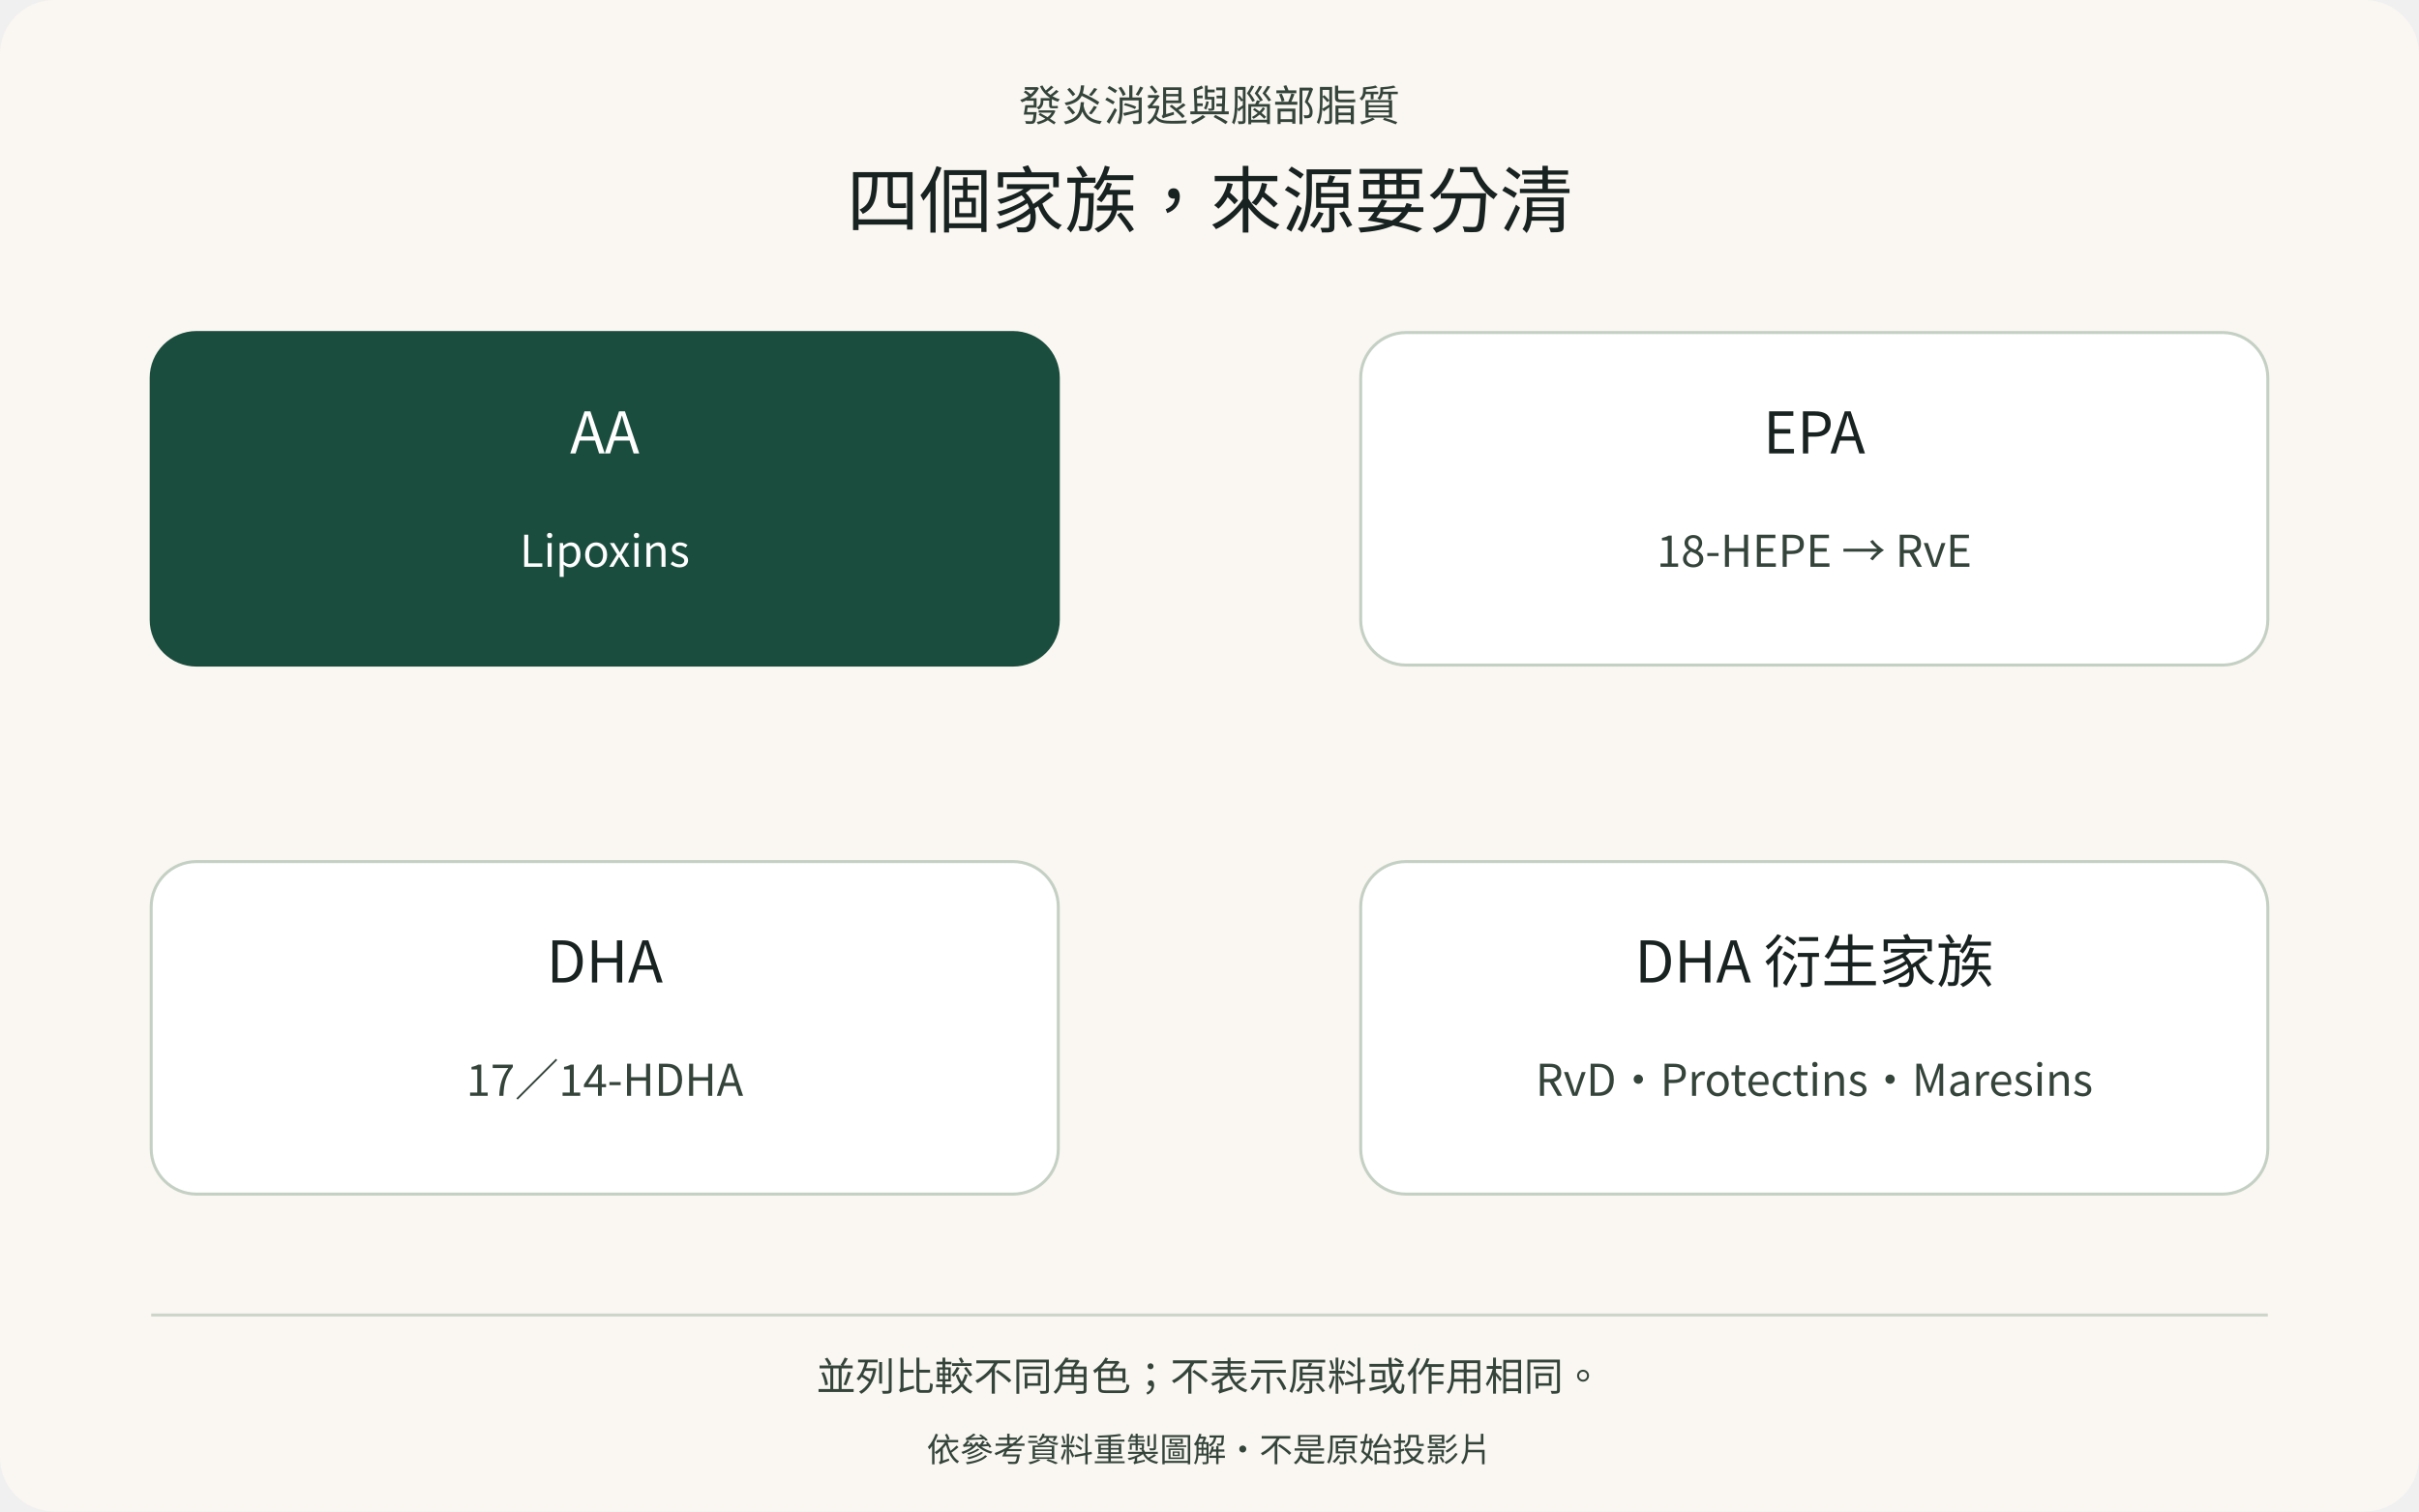
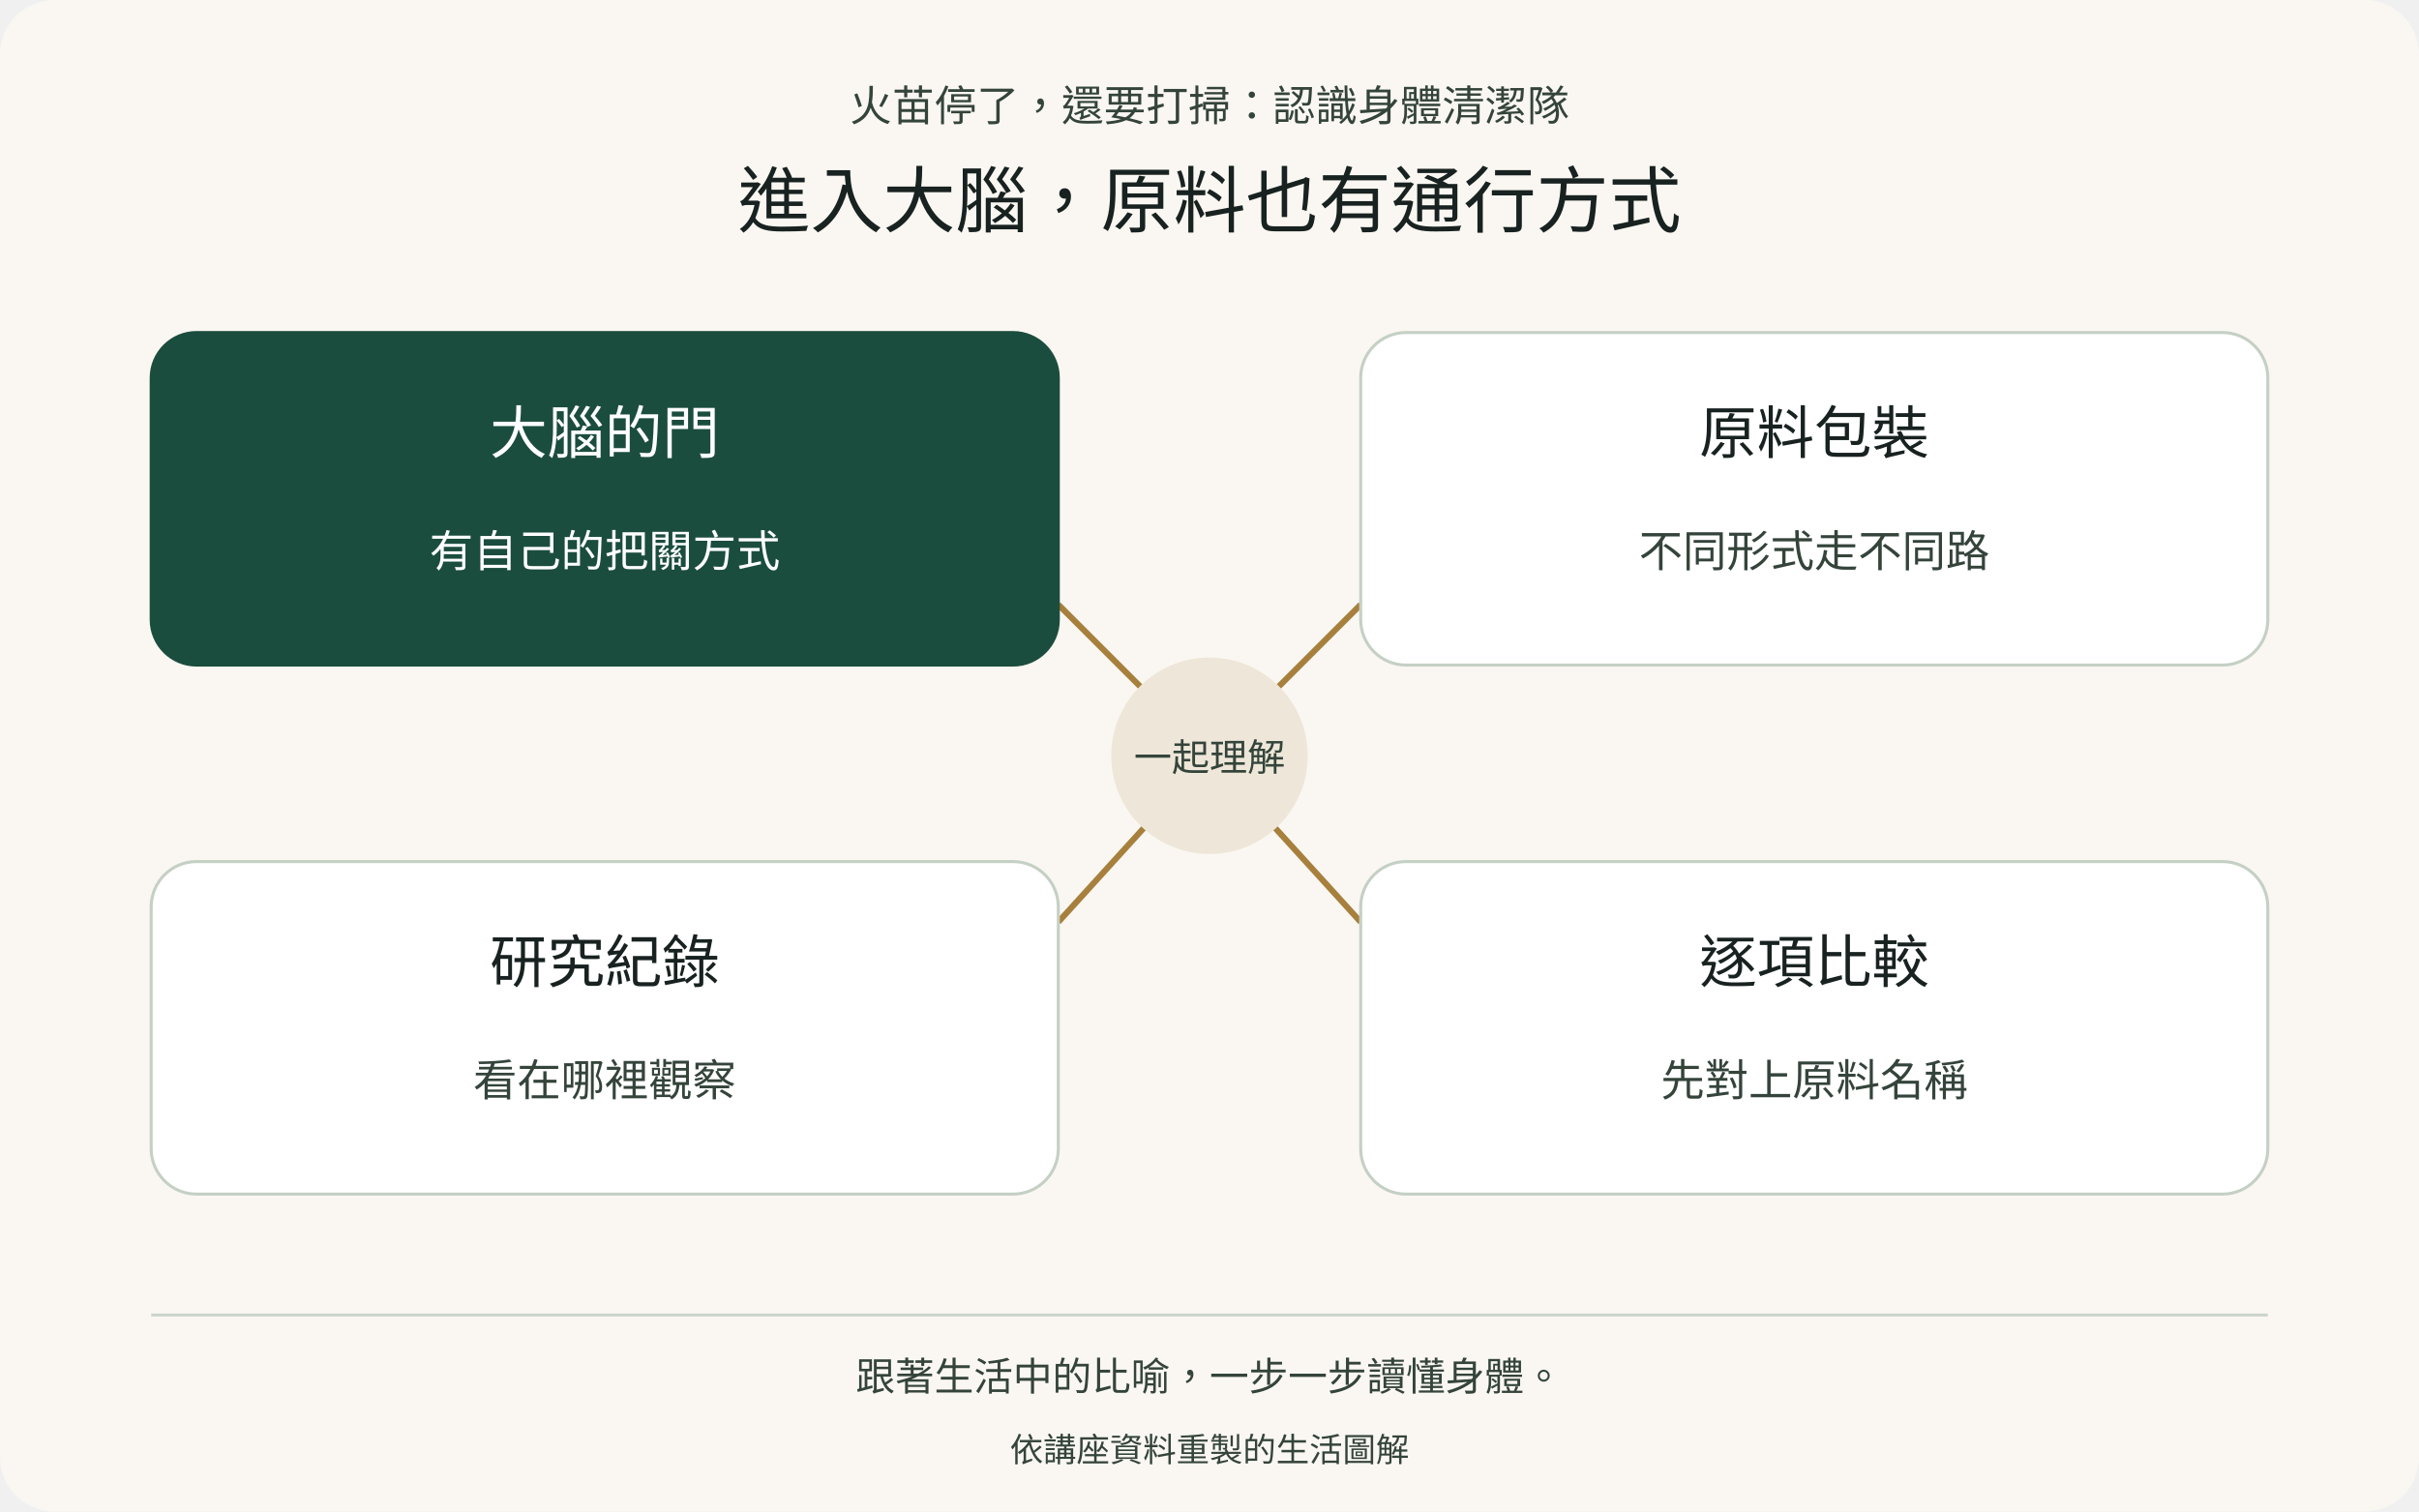
<svg xmlns="http://www.w3.org/2000/svg" width="1600" height="1000" viewBox="0 0 1600 1000" role="img" aria-labelledby="title desc">
  <defs>
    <marker id="arrow" viewBox="0 0 10 10" refX="9" refY="5" markerWidth="4" markerHeight="4" orient="auto">
      <path d="M0 0 10 5 0 10" fill="#A7803D" />
    </marker>
  </defs>
  <rect width="1600" height="1000" rx="36" fill="#FAF7F2" />
  <g font-family="-apple-system,BlinkMacSystemFont,'Noto Sans CJK TC','PingFang TC',sans-serif">
    <text x="800" y="80" text-anchor="middle" font-size="28" fill="#34443B">
-       <tspan x="800" dy="0">發炎消退與腦部脂質</tspan>
+       <tspan x="800" dy="0">火苗停了，還要打掃：認識身體清潔隊</tspan>
    </text>
    <text x="800" y="150" text-anchor="middle" font-size="48" fill="#182220">
-       <tspan x="800" dy="0">四個家族，來源要分清</tspan>
+       <tspan x="800" dy="0">進入大腦，原料也有通行方式</tspan>
    </text>
+     <path d="M700 400 L800 500 L900 400 M800 500 L700 610 M800 500 L900 610" fill="none" stroke="#A7803D" stroke-width="4" />
    <g>
      <rect x="100" y="220" width="600" height="220" rx="30" fill="#1B4D3E" stroke="#1B4D3E" stroke-width="2" />
      <text x="400" y="300" text-anchor="middle" font-size="38" fill="#FFFFFF">
-         <tspan x="400" dy="0">AA</tspan>
+         <tspan x="400" dy="0">大腦的門</tspan>
      </text>
      <text x="400" y="375" text-anchor="middle" font-size="29" fill="#FFFFFF">
-         <tspan x="400" dy="0">Lipoxins</tspan>
+         <tspan x="400" dy="0">有自己的把關方式</tspan>
      </text>
    </g>
    <g>
      <rect x="900" y="220" width="600" height="220" rx="30" fill="#FFFFFF" stroke="#C5D0C4" stroke-width="2" />
      <text x="1200" y="300" text-anchor="middle" font-size="38" fill="#182220">
-         <tspan x="1200" dy="0">EPA</tspan>
+         <tspan x="1200" dy="0">原料包裝</tspan>
      </text>
      <text x="1200" y="375" text-anchor="middle" font-size="29" fill="#34443B">
-         <tspan x="1200" dy="0">18-HEPE → RvE</tspan>
+         <tspan x="1200" dy="0">不同形式走不同路</tspan>
      </text>
    </g>
    <g>
      <rect x="100" y="570" width="600" height="220" rx="30" fill="#FFFFFF" stroke="#C5D0C4" stroke-width="2" />
      <text x="400" y="650" text-anchor="middle" font-size="38" fill="#182220">
-         <tspan x="400" dy="0">DHA</tspan>
+         <tspan x="400" dy="0">研究紀錄</tspan>
      </text>
      <text x="400" y="725" text-anchor="middle" font-size="29" fill="#34443B">
-         <tspan x="400" dy="0">17／14-HDHA</tspan>
+         <tspan x="400" dy="0">看在哪裡觀察</tspan>
      </text>
    </g>
    <g>
      <rect x="900" y="570" width="600" height="220" rx="30" fill="#FFFFFF" stroke="#C5D0C4" stroke-width="2" />
      <text x="1200" y="650" text-anchor="middle" font-size="38" fill="#182220">
-         <tspan x="1200" dy="0">DHA 衍生家族</tspan>
+         <tspan x="1200" dy="0">逐項比較</tspan>
      </text>
      <text x="1200" y="725" text-anchor="middle" font-size="29" fill="#34443B">
-         <tspan x="1200" dy="0">RvD・Protectins・Maresins</tspan>
+         <tspan x="1200" dy="0">先對上原料名稱</tspan>
      </text>
    </g>
+     <circle cx="800" cy="500" r="65" fill="#EEE7D9" />
+     <text x="800" y="510" text-anchor="middle" font-size="25" fill="#34443B">
+       <tspan x="800" dy="0">一起理解</tspan>
+     </text>
    <path d="M100 870 H1500" stroke="#CDD5CB" stroke-width="2" />
    <text x="800" y="920" text-anchor="middle" font-size="26" fill="#34443B">
-       <tspan x="800" dy="0">並列比較不同角色；不表示原料或作用相同。</tspan>
+       <tspan x="800" dy="0">跟著生活中的比喻，一步一步讀懂身體。</tspan>
    </text>
    <text x="800" y="967" text-anchor="middle" font-size="22" fill="#34443B">
-       <tspan x="800" dy="0">依參考資料重製圖解・不是原始投影片</tspan>
+       <tspan x="800" dy="0">依講座資料重製的生活圖解</tspan>
    </text>
  </g>
</svg>
